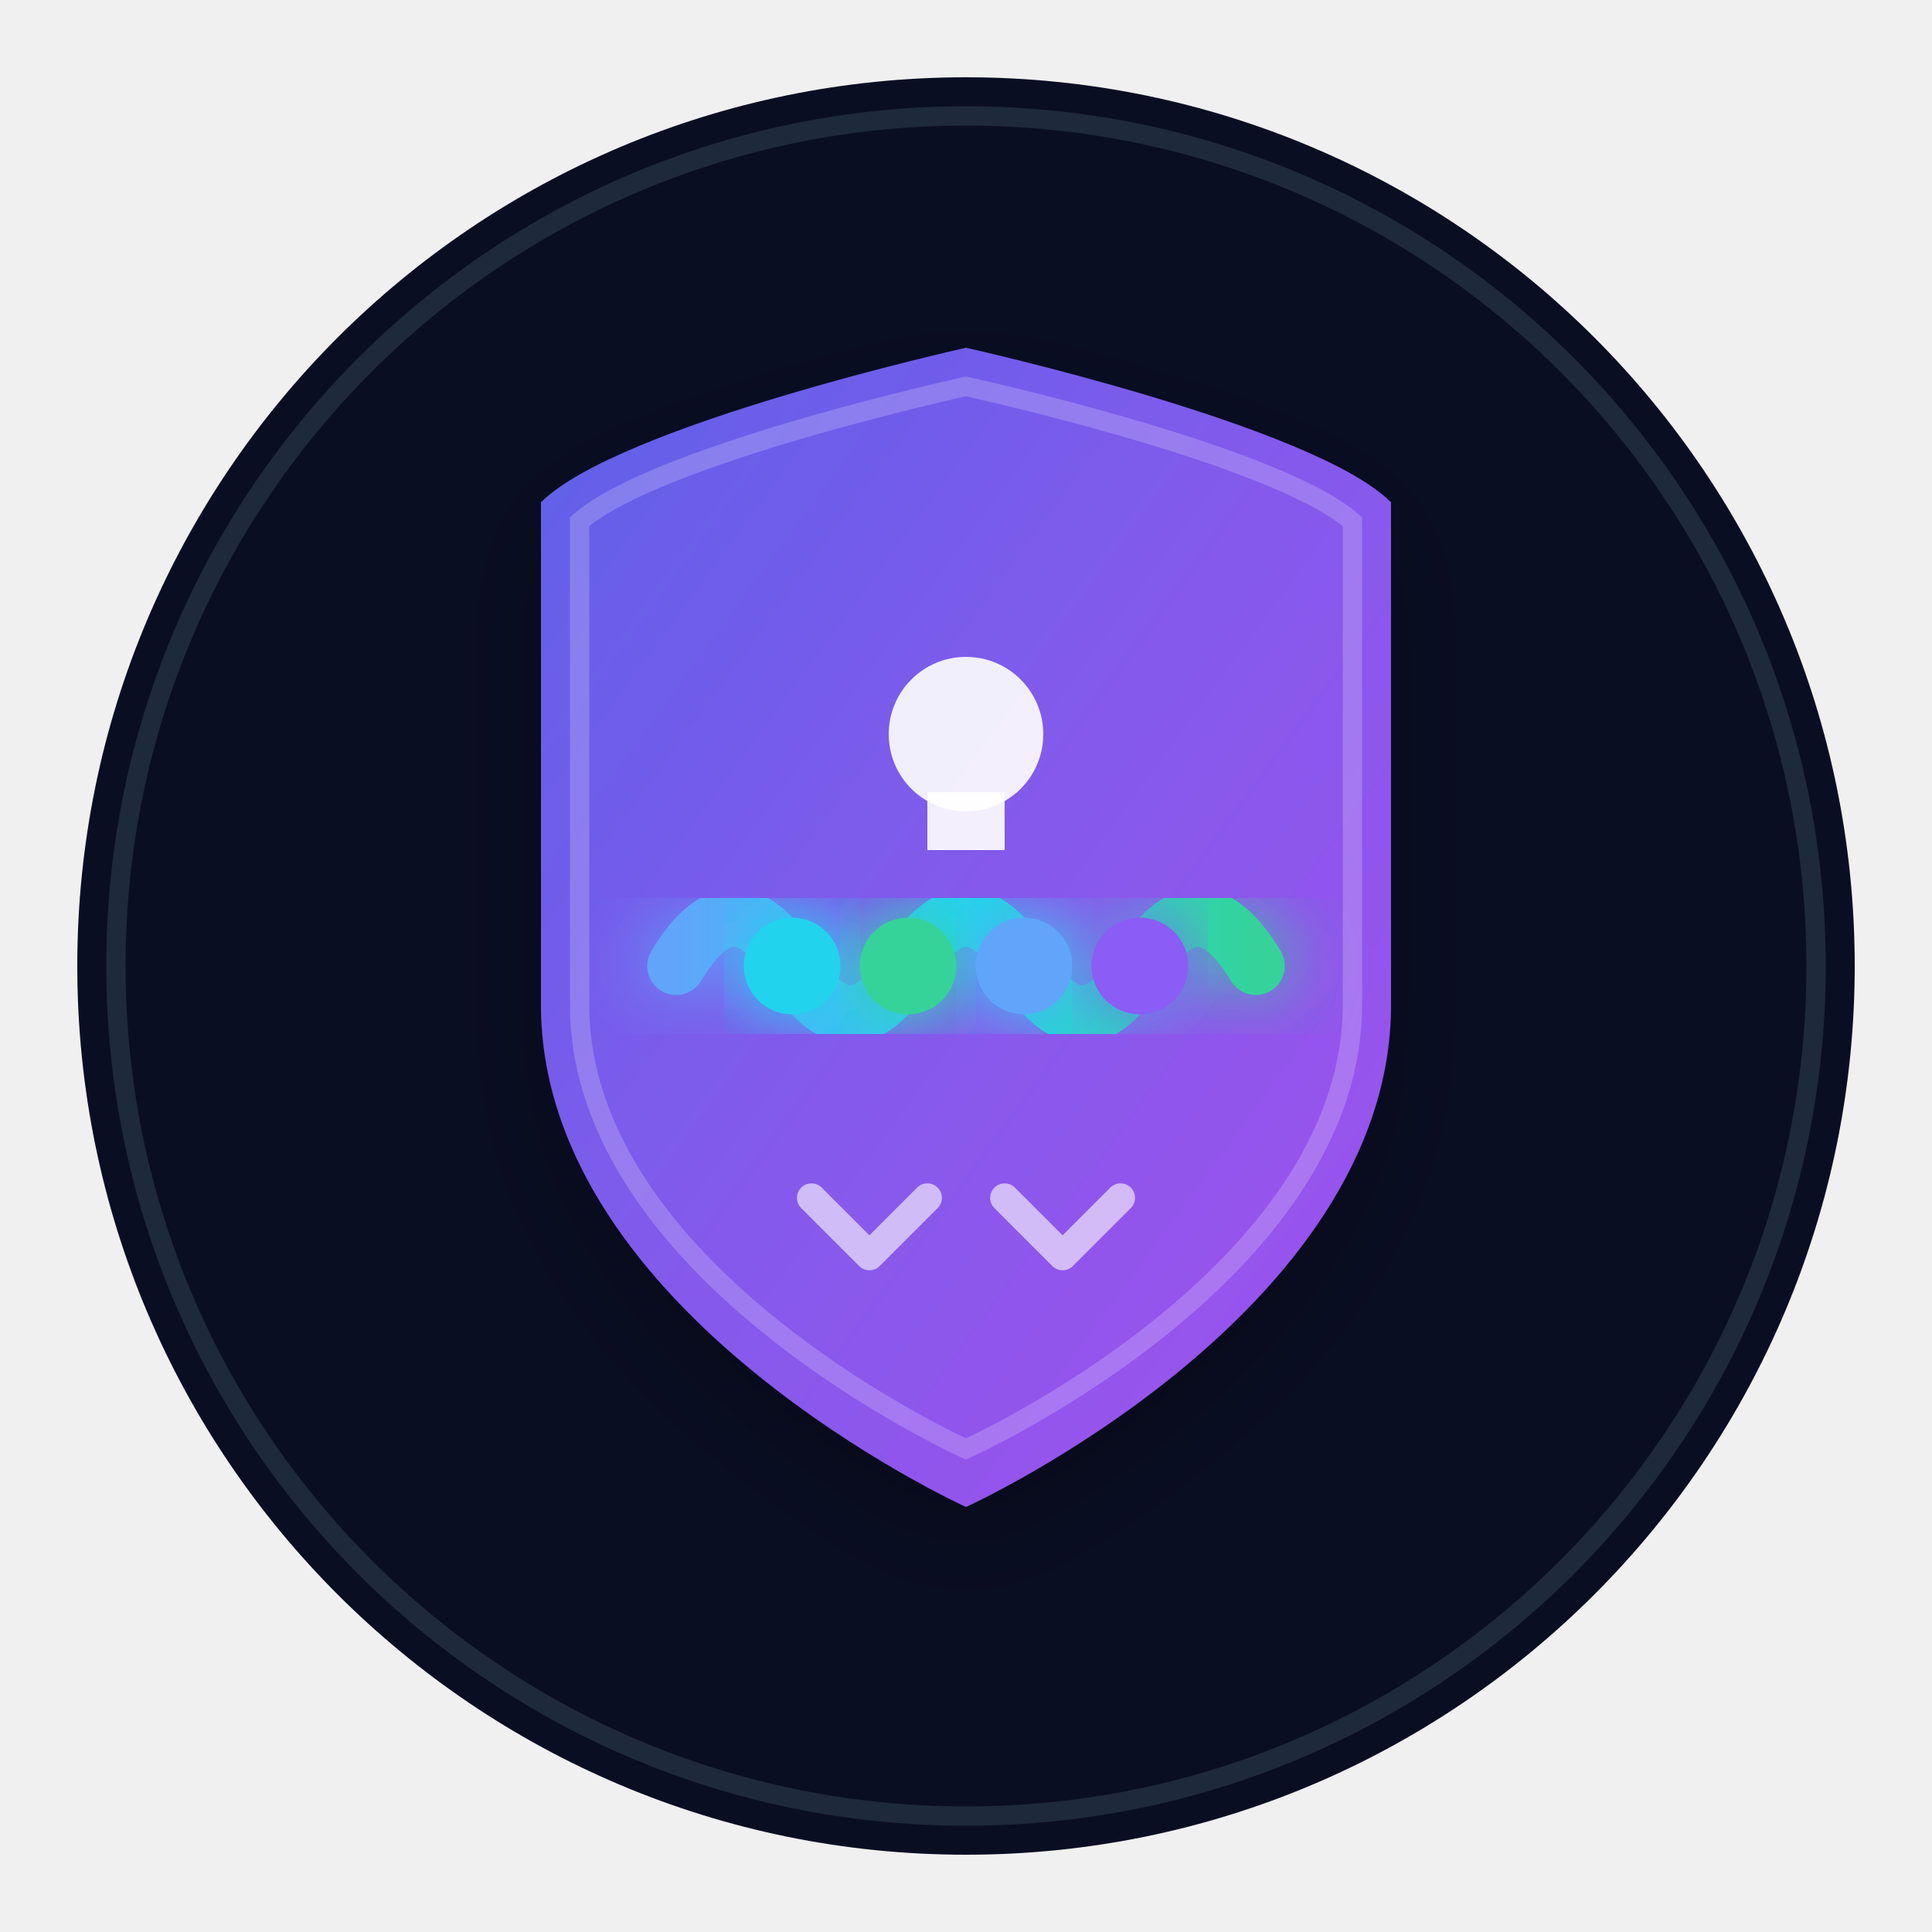
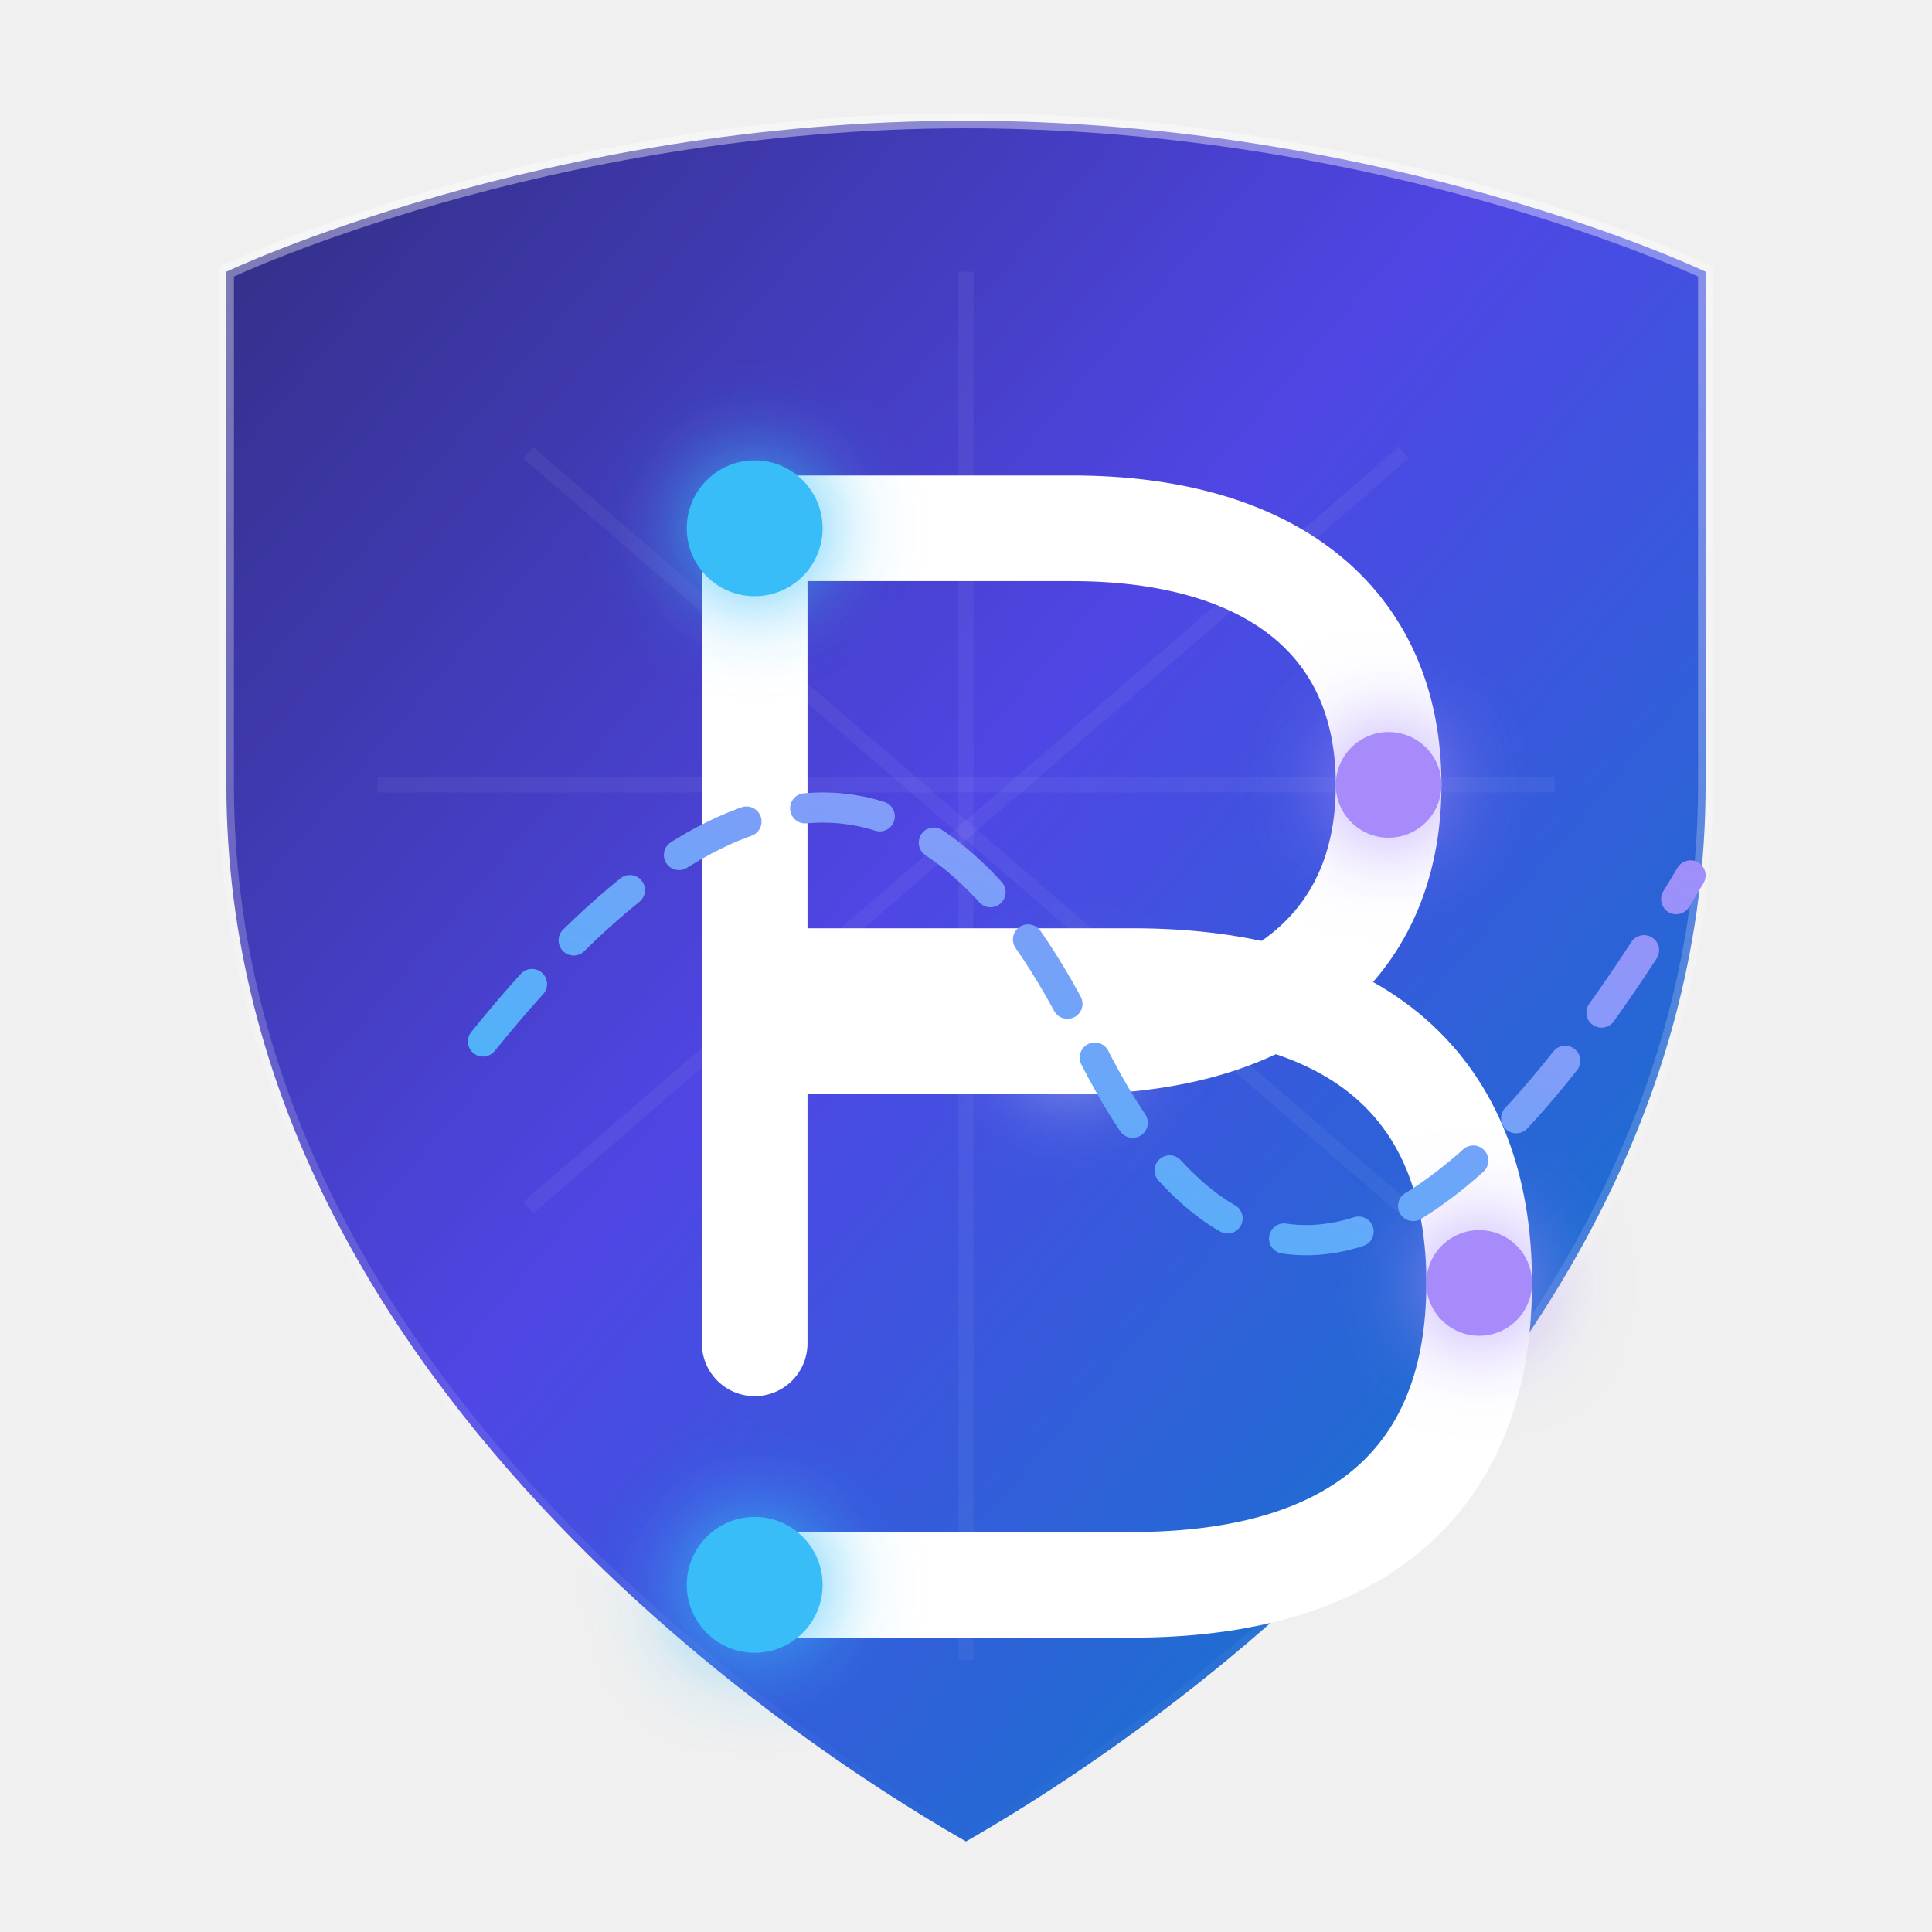
- <svg xmlns="http://www.w3.org/2000/svg" viewBox="0 0 100 100" width="100" height="100">
+ <svg xmlns="http://www.w3.org/2000/svg" viewBox="0 0 256 256" fill="none">
  <defs>
    <linearGradient id="shieldGrad" x1="0%" y1="0%" x2="100%" y2="100%">
-       <stop offset="0%" style="stop-color:#6366F1;stop-opacity:1" />
-       <stop offset="50%" style="stop-color:#8B5CF6;stop-opacity:1" />
-       <stop offset="100%" style="stop-color:#A855F7;stop-opacity:1" />
+       <stop offset="0%" stop-color="#312E81" />
+       <stop offset="45%" stop-color="#4F46E5" />
+       <stop offset="100%" stop-color="#0284C7" />
    </linearGradient>
-     <linearGradient id="waveGrad" x1="0%" y1="0%" x2="100%" y2="0%">
-       <stop offset="0%" style="stop-color:#60A5FA;stop-opacity:1" />
-       <stop offset="50%" style="stop-color:#22D3EE;stop-opacity:1" />
-       <stop offset="100%" style="stop-color:#34D399;stop-opacity:1" />
+     <linearGradient id="waveGrad" x1="0%" y1="100%" x2="100%" y2="0%">
+       <stop offset="0%" stop-color="#38BDF8" />
+       <stop offset="100%" stop-color="#A78BFA" />
    </linearGradient>
-     <filter id="glow" x="-20%" y="-20%" width="140%" height="140%">
-       <feGaussianBlur stdDeviation="2" result="blur" />
+     <linearGradient id="shieldEdge" x1="0%" y1="0%" x2="0%" y2="100%">
+       <stop offset="0%" stop-color="#FFFFFF" stop-opacity="0.4" />
+       <stop offset="100%" stop-color="#FFFFFF" stop-opacity="0.0" />
+     </linearGradient>
+     <filter id="nodeGlow" x="-30%" y="-30%" width="160%" height="160%">
+       <feGaussianBlur stdDeviation="6" result="blur" />
      <feMerge>
        <feMergeNode in="blur" />
        <feMergeNode in="SourceGraphic" />
      </feMerge>
    </filter>
-     <filter id="shadow" x="-20%" y="-20%" width="140%" height="140%">
-       <feDropShadow dx="0" dy="2" stdDeviation="3" flood-color="#000" flood-opacity="0.3" />
-     </filter>
  </defs>
-   <circle cx="50" cy="50" r="46" fill="#0A0E23" />
-   <circle cx="50" cy="50" r="44" fill="none" stroke="#1E293B" stroke-width="1" />
-   <path d="M50 18            C50 18, 68 22, 72 26            L72 52            C72 68, 50 78, 50 78            C50 78, 28 68, 28 52            L28 26            C32 22, 50 18, 50 18 Z" fill="url(#shieldGrad)" filter="url(#shadow)" opacity="0.95" />
-   <path d="M50 20            C50 20, 66 23.5, 70 27            L70 52            C70 66, 50 75, 50 75            C50 75, 30 66, 30 52            L30 27            C34 23.5, 50 20, 50 20 Z" fill="none" stroke="rgba(255,255,255,0.2)" stroke-width="1" />
-   <path d="M35 50            Q38 45, 41 50            T47 50            T53 50            T59 50            T65 50" fill="none" stroke="url(#waveGrad)" stroke-width="3" stroke-linecap="round" filter="url(#glow)" />
-   <circle cx="41" cy="50" r="2.5" fill="#22D3EE" filter="url(#glow)" />
-   <circle cx="47" cy="50" r="2.5" fill="#34D399" filter="url(#glow)" />
-   <circle cx="53" cy="50" r="2.5" fill="#60A5FA" filter="url(#glow)" />
-   <circle cx="59" cy="50" r="2.5" fill="#8B5CF6" filter="url(#glow)" />
-   <path d="M42 62 L45 65 L48 62" fill="none" stroke="rgba(255,255,255,0.6)" stroke-width="1.5" stroke-linecap="round" stroke-linejoin="round" />
-   <path d="M52 62 L55 65 L58 62" fill="none" stroke="rgba(255,255,255,0.6)" stroke-width="1.5" stroke-linecap="round" stroke-linejoin="round" />
-   <circle cx="50" cy="38" r="4" fill="rgba(255,255,255,0.9)" />
-   <path d="M48 41 L48 44 L52 44 L52 41" fill="rgba(255,255,255,0.9)" />
+   <path d="M128 16 C184 16 226 36 226 36 L226 104 C226 186 142 236 128 244 C114 236 30 186 30 104 L30 36 C30 36 72 16 128 16 Z" fill="url(#shieldGrad)" />
+   <path d="M128 16 C184 16 226 36 226 36 L226 104 C226 186 142 236 128 244 C114 236 30 186 30 104 L30 36 C30 36 72 16 128 16 Z" fill="none" stroke="url(#shieldEdge)" stroke-width="2" />
+   <g stroke="#FFFFFF" stroke-opacity="0.05" stroke-width="2">
+     <path d="M128 36 L128 220" />
+     <path d="M50 104 L206 104" />
+     <path d="M70 60 L186 160" />
+     <path d="M70 160 L186 60" />
+   </g>
+   <g transform="translate(4, -4)">
+     <line x1="96" y1="74" x2="96" y2="182" stroke="#FFFFFF" stroke-width="14" stroke-linecap="round" />
+     <path d="M96 74 L138 74 C164 74 180 86 180 108 C180 130 164 142 138 142 L96 142" fill="none" stroke="#FFFFFF" stroke-width="14" stroke-linecap="round" stroke-linejoin="round" />
+     <path d="M96 134 L146 134 C176 134 192 148 192 174 C192 200 176 214 146 214 L96 214" fill="none" stroke="#FFFFFF" stroke-width="14" stroke-linecap="round" stroke-linejoin="round" />
+     <g filter="url(#nodeGlow)">
+       <circle cx="96" cy="74" r="9" fill="#38BDF8" />
+       <circle cx="96" cy="214" r="9" fill="#38BDF8" />
+       <circle cx="180" cy="108" r="7" fill="#A78BFA" />
+       <circle cx="192" cy="174" r="7" fill="#A78BFA" />
+       <circle cx="138" cy="142" r="5" fill="#FFFFFF" />
+     </g>
+     <path d="M60 142 Q110 80 140 142 T220 120" fill="none" stroke="url(#waveGrad)" stroke-width="4" stroke-linecap="round" stroke-dasharray="10 8" />
+   </g>
</svg>
